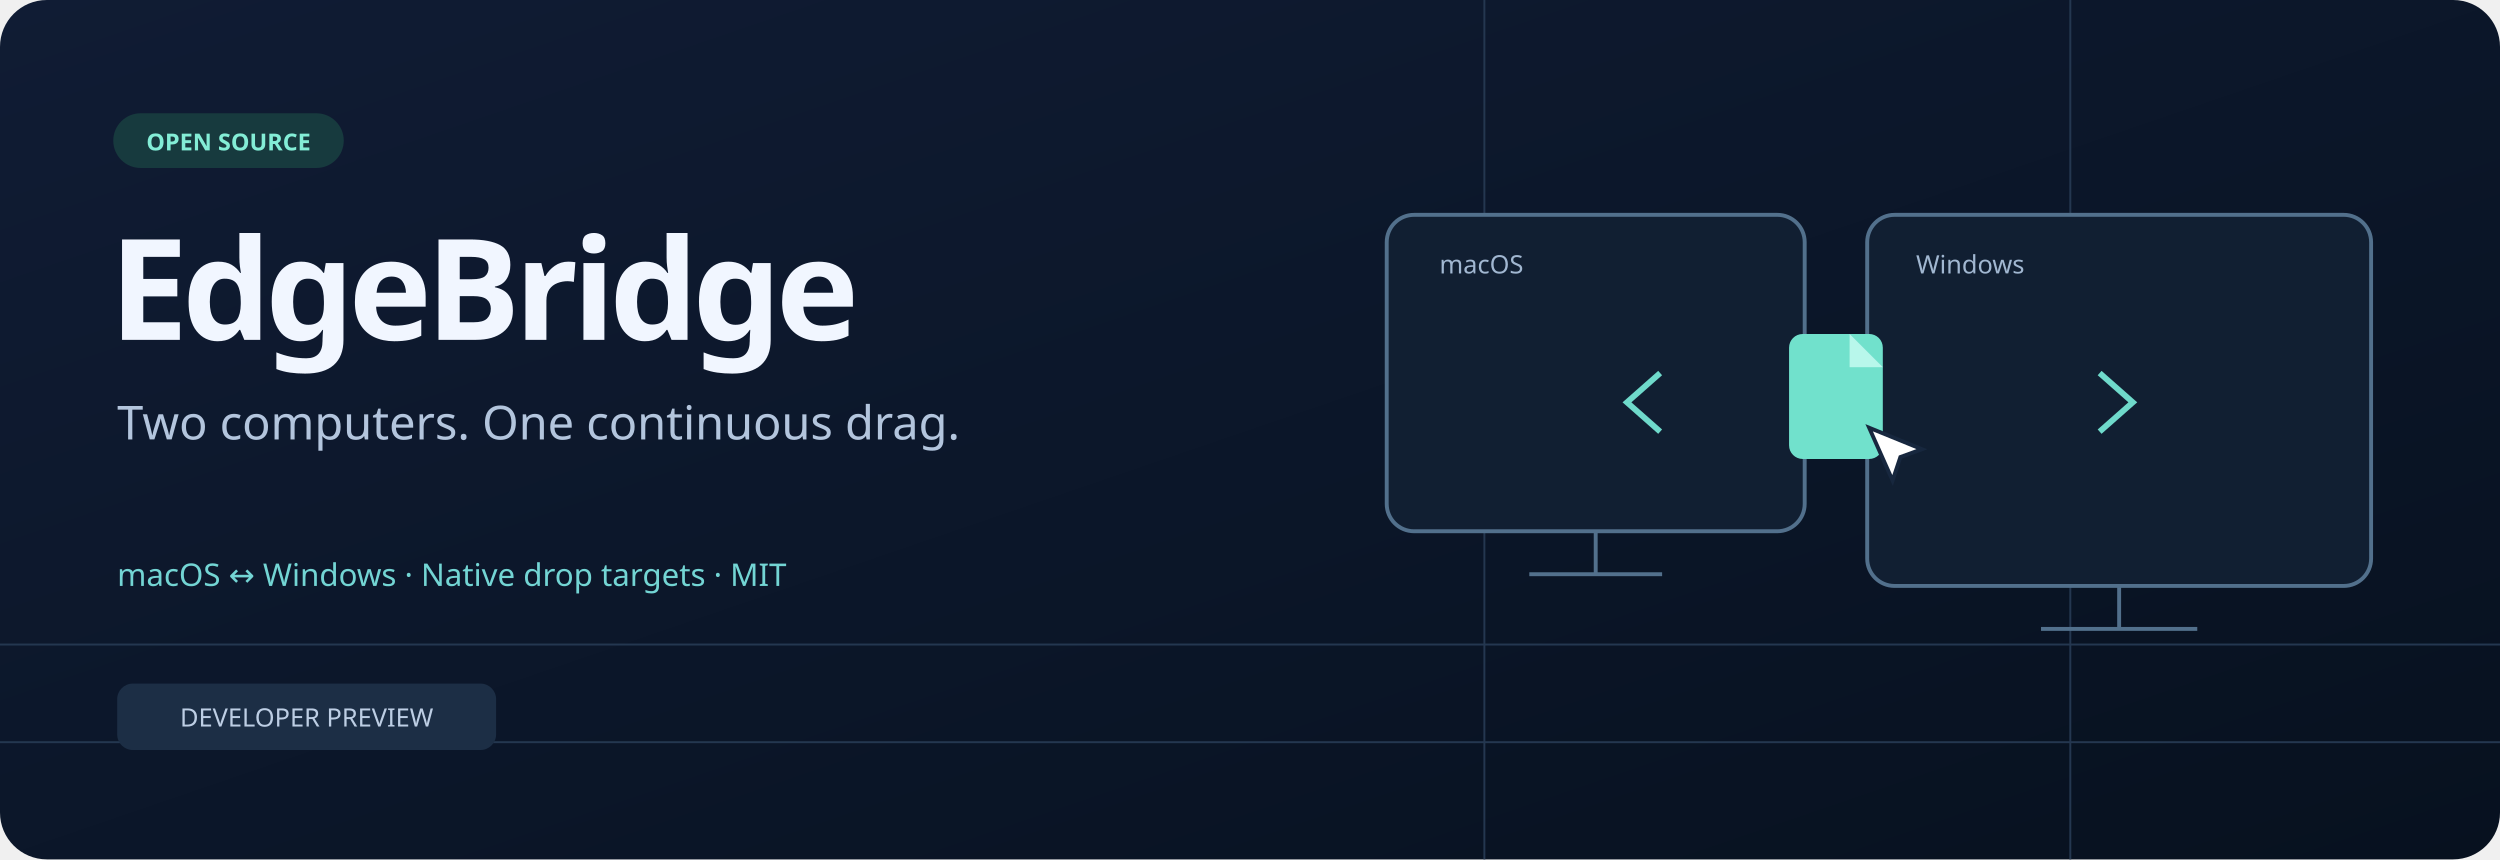
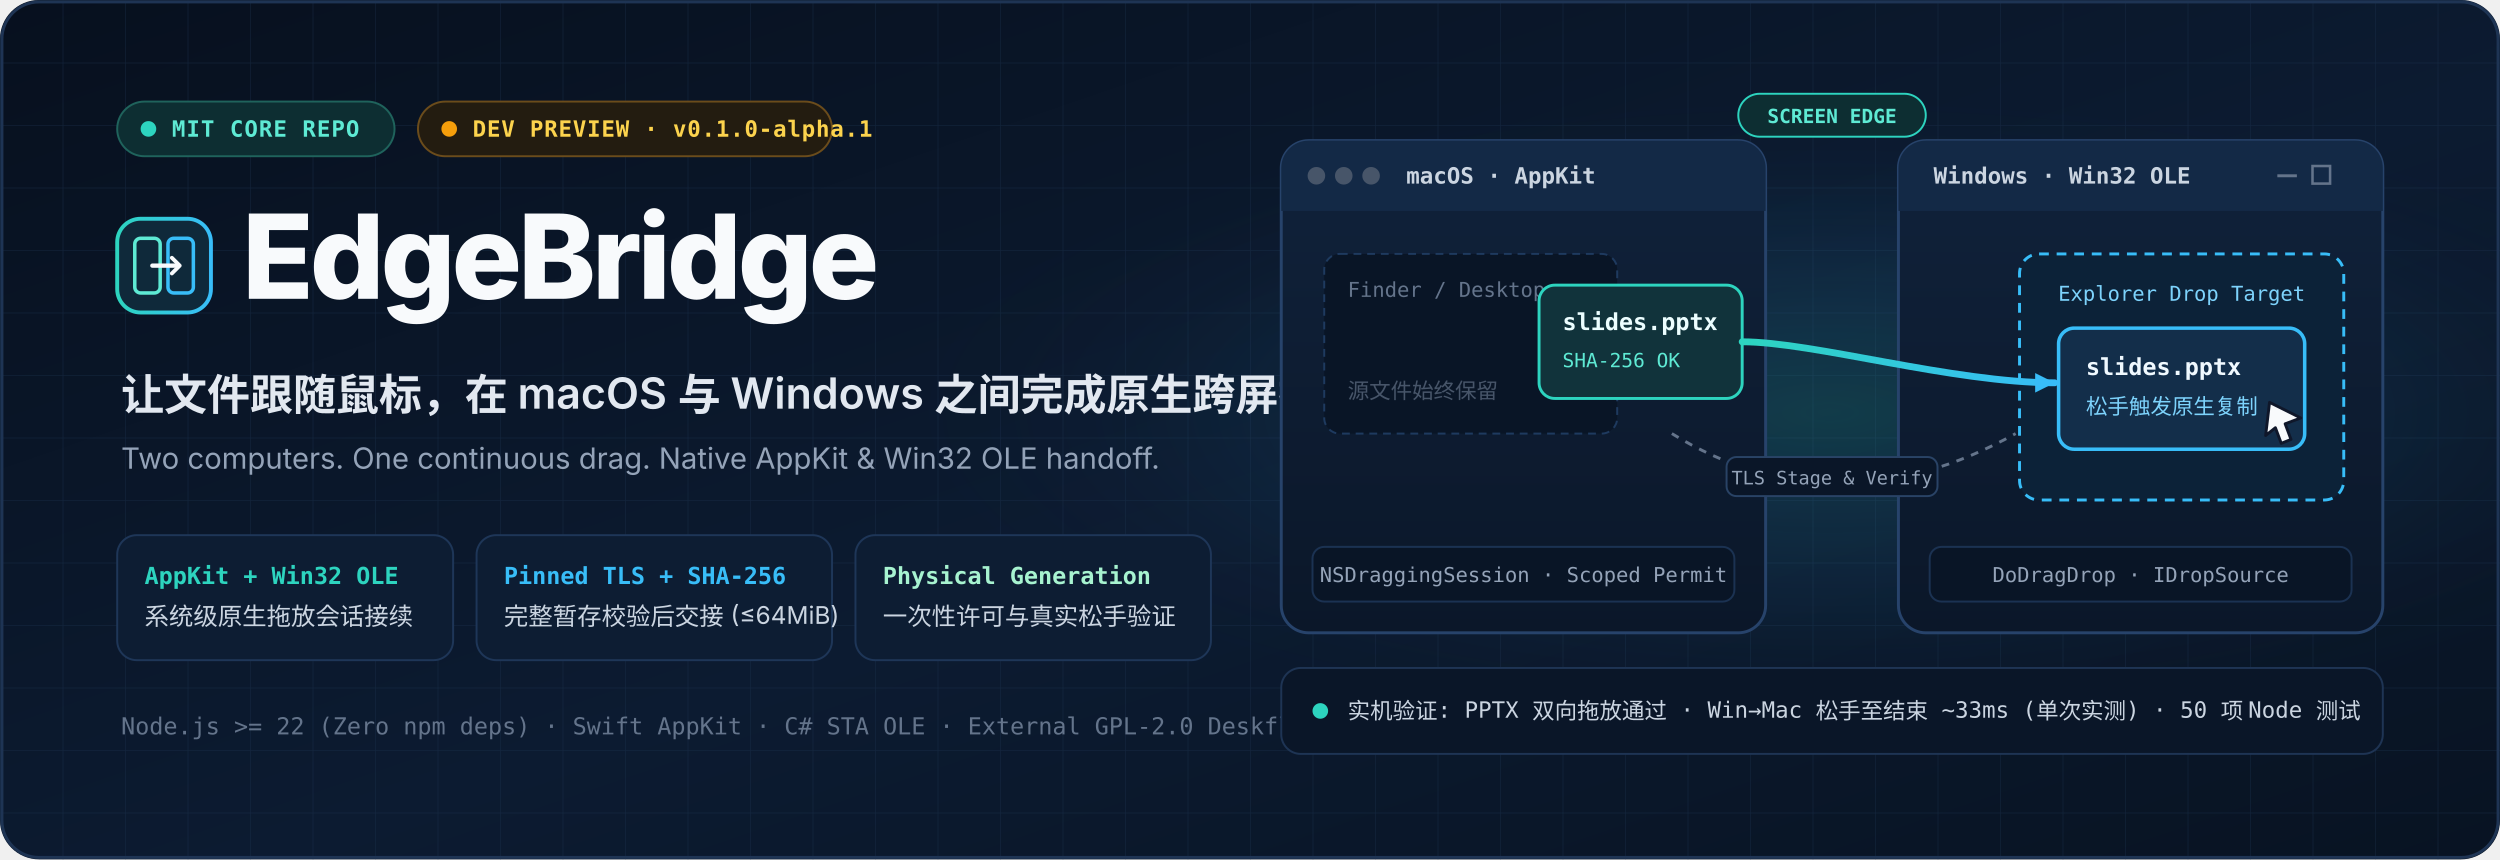
<svg xmlns="http://www.w3.org/2000/svg" width="1280" height="440" viewBox="0 0 1280 440" role="img" aria-labelledby="title desc">
  <defs>
-     <linearGradient id="bg" x2="1" y2="1">
-       <stop stop-color="#101c34" />
-       <stop offset="1" stop-color="#07111f" />
+     <linearGradient id="bg" x1="0" y1="0" x2="1" y2="1">
+       <stop offset="0%" stop-color="#07101e" />
+       <stop offset="55%" stop-color="#0c1b31" />
+       <stop offset="100%" stop-color="#081322" />
    </linearGradient>
-     <linearGradient id="accent">
-       <stop stop-color="#56e3c1" />
-       <stop offset="1" stop-color="#6ea8fe" />
+     <radialGradient id="seamGlow" cx="0.73" cy="0.48" r="0.38">
+       <stop offset="0%" stop-color="#2dd4bf" stop-opacity="0.18" />
+       <stop offset="55%" stop-color="#38bdf8" stop-opacity="0.06" />
+       <stop offset="100%" stop-color="#081322" stop-opacity="0" />
+     </radialGradient>
+     <linearGradient id="accent" x1="0" y1="0" x2="1" y2="0">
+       <stop offset="0%" stop-color="#2dd4bf" />
+       <stop offset="100%" stop-color="#38bdf8" />
    </linearGradient>
+     <linearGradient id="seamLine" x1="0" y1="0" x2="0" y2="1">
+       <stop offset="0%" stop-color="#2dd4bf" stop-opacity="0.1" />
+       <stop offset="20%" stop-color="#2dd4bf" stop-opacity="0.9" />
+       <stop offset="80%" stop-color="#38bdf8" stop-opacity="0.9" />
+       <stop offset="100%" stop-color="#38bdf8" stop-opacity="0.1" />
+     </linearGradient>
+     <linearGradient id="cardBg" x1="0" y1="0" x2="0" y2="1">
+       <stop offset="0%" stop-color="#10223b" />
+       <stop offset="100%" stop-color="#0b1729" />
+     </linearGradient>
+     <pattern id="grid" width="32" height="32" patternUnits="userSpaceOnUse">
+       <path d="M 32 0 L 0 0 0 32" fill="none" stroke="#1e3352" stroke-width="0.7" stroke-opacity="0.45" />
+     </pattern>
  </defs>
-   <rect width="1280" height="440" rx="24" fill="url(#bg)" />
-   <g fill="none" stroke="#243750" stroke-width="1">
-     <path d="M0 330H1280M0 380H1280M760 0V440M1060 0V440" />
+   <rect width="1280" height="440" rx="20" fill="url(#bg)" />
+   <rect width="1280" height="440" rx="20" fill="url(#grid)" />
+   <rect width="1280" height="440" rx="20" fill="url(#seamGlow)" />
+   <rect x="1" y="1" width="1278" height="438" rx="19" fill="none" stroke="#1e3454" stroke-width="1.5" />
+   <g transform="translate(60, 52)">
+     <rect x="0" y="0" width="142" height="28" rx="14" fill="#0d2e32" stroke="#1f635c" stroke-width="1" />
+     <circle cx="16" cy="14" r="4" fill="#2dd4bf" />
+     <text x="28" y="18" fill="#5eead4" font-family="ui-monospace, SFMono-Regular, Menlo, Consolas, monospace" font-size="11.5" font-weight="700" letter-spacing="0.5">MIT CORE REPO</text>
+     <rect x="154" y="0" width="212" height="28" rx="14" fill="#231c10" stroke="#6b4c1b" stroke-width="1" />
+     <circle cx="170" cy="14" r="4" fill="#f59e0b" />
+     <text x="182" y="18" fill="#fcd34d" font-family="ui-monospace, SFMono-Regular, Menlo, Consolas, monospace" font-size="11.5" font-weight="600" letter-spacing="0.4">DEV PREVIEW · v0.1.0-alpha.1</text>
+     <g transform="translate(0, 54)">
+       <rect x="0" y="6" width="48" height="48" rx="12" fill="#0f293a" stroke="url(#accent)" stroke-width="2" />
+       <rect x="9" y="16" width="13" height="28" rx="3" fill="none" stroke="#5eead4" stroke-width="1.8" />
+       <rect x="26" y="16" width="13" height="28" rx="3" fill="none" stroke="#38bdf8" stroke-width="1.8" />
+       <path d="M18 30 H31" stroke="#f8fafc" stroke-width="2.2" stroke-linecap="round" />
+       <path d="M28 26 L32 30 L28 34" fill="none" stroke="#f8fafc" stroke-width="2" stroke-linecap="round" stroke-linejoin="round" />
+       <text x="64" y="47" fill="#f8fafc" font-family="system-ui, -apple-system, 'Segoe UI', sans-serif" font-size="60" font-weight="800" letter-spacing="-2">EdgeBridge</text>
+     </g>
+     <text x="2" y="158" fill="#e2e8f0" font-family="system-ui, -apple-system, 'PingFang SC', 'Microsoft YaHei', sans-serif" font-size="22" font-weight="600">让文件跟随鼠标，在 macOS 与 Windows 之间完成原生跨屏拖放</text>
+     <text x="2" y="188" fill="#94a3b8" font-family="system-ui, -apple-system, 'Segoe UI', sans-serif" font-size="15">Two computers. One continuous drag. Native AppKit &amp; Win32 OLE handoff.</text>
+     <g transform="translate(0, 222)">
+       <rect x="0" y="0" width="172" height="64" rx="10" fill="#0d1d33" stroke="#1e3658" stroke-width="1" />
+       <text x="14" y="25" fill="#2dd4bf" font-family="ui-monospace, SFMono-Regular, Menlo, Consolas, monospace" font-size="12" font-weight="700">AppKit + Win32 OLE</text>
+       <text x="14" y="46" fill="#cbd5e1" font-family="system-ui, -apple-system, 'PingFang SC', 'Microsoft YaHei', sans-serif" font-size="12.5">系统级原生拖放会话接续</text>
+       <rect x="184" y="0" width="182" height="64" rx="10" fill="#0d1d33" stroke="#1e3658" stroke-width="1" />
+       <text x="198" y="25" fill="#38bdf8" font-family="ui-monospace, SFMono-Regular, Menlo, Consolas, monospace" font-size="12" font-weight="700">Pinned TLS + SHA-256</text>
+       <text x="198" y="46" fill="#cbd5e1" font-family="system-ui, -apple-system, 'PingFang SC', 'Microsoft YaHei', sans-serif" font-size="12.5">完整暂存校验后交接 (≤64MiB)</text>
+       <rect x="378" y="0" width="182" height="64" rx="10" fill="#0d1d33" stroke="#1e3658" stroke-width="1" />
+       <text x="392" y="25" fill="#a7f3d0" font-family="ui-monospace, SFMono-Regular, Menlo, Consolas, monospace" font-size="12" font-weight="700">Physical Generation</text>
+       <text x="392" y="46" fill="#cbd5e1" font-family="system-ui, -apple-system, 'PingFang SC', 'Microsoft YaHei', sans-serif" font-size="12.5">一次性许可与真实松手验证</text>
+     </g>
+     <text x="2" y="324" fill="#64748b" font-family="ui-monospace, SFMono-Regular, Menlo, Consolas, monospace" font-size="12">Node.js &gt;= 22 (Zero npm deps)  ·  Swift AppKit  ·  C# STA OLE  ·  External GPL-2.0 Deskflow Adapter</text>
  </g>
-   <rect x="58" y="58" width="118" height="28" rx="14" fill="#173a3e" />
-   <text x="117" y="77" fill="#83edd6" font-family="system-ui,sans-serif" font-size="12" font-weight="700" text-anchor="middle">OPEN SOURCE</text>
-   <text x="56" y="174" fill="#f1f6ff" font-family="system-ui,sans-serif" font-size="72" font-weight="750" letter-spacing="-3">EdgeBridge</text>
-   <text x="60" y="225" fill="#b3c5dd" font-family="system-ui,sans-serif" font-size="24">Two computers. One continuous drag.</text>
-   <text x="60" y="300" fill="#73d5d4" font-family="system-ui,sans-serif" font-size="16">macOS ↔ Windows  ·  Native drop targets  ·  MIT</text>
-   <rect x="60" y="350" width="194" height="34" rx="8" fill="#1c2e45" />
-   <text x="157" y="372" fill="#bdcee4" text-anchor="middle" font-family="system-ui,sans-serif" font-size="13">DEVELOPER PREVIEW</text>
-   <g stroke="#52708c" stroke-width="2">
-     <rect x="710" y="110" width="214" height="162" rx="14" fill="#111f32" />
-     <rect x="956" y="110" width="258" height="190" rx="14" fill="#111f32" />
-     <path d="M783 294H851M817 272V294M1045 322H1125M1085 300V322" />
+   <g transform="translate(656, 48)">
+     <rect x="0" y="24" width="248" height="252" rx="14" fill="url(#cardBg)" stroke="#27436b" stroke-width="1.5" />
+     <path d="M0 38 a14 14 0 0 1 14 -14 h220 a14 14 0 0 1 14 14 v22 h-248 z" fill="#132946" />
+     <circle cx="18" cy="42" r="4.5" fill="#475569" />
+     <circle cx="32" cy="42" r="4.5" fill="#475569" />
+     <circle cx="46" cy="42" r="4.5" fill="#475569" />
+     <text x="64" y="46" fill="#cbd5e1" font-family="ui-monospace, SFMono-Regular, Menlo, Consolas, monospace" font-size="11.5" font-weight="700">macOS · AppKit</text>
+     <rect x="22" y="82" width="150" height="92" rx="8" fill="#091526" stroke="#1e3a5f" stroke-dasharray="4 3" />
+     <text x="34" y="104" fill="#64748b" font-family="ui-monospace, SFMono-Regular, Menlo, Consolas, monospace" font-size="10.5">Finder / Desktop</text>
+     <text x="34" y="156" fill="#475569" font-family="system-ui, sans-serif" font-size="11">源文件始终保留</text>
+     <g transform="translate(132, 98)">
+       <rect x="0" y="0" width="104" height="58" rx="8" fill="#11333b" stroke="#2dd4bf" stroke-width="1.5" />
+       <text x="12" y="23" fill="#ecfeff" font-family="ui-monospace, SFMono-Regular, Menlo, Consolas, monospace" font-size="12" font-weight="700">slides.pptx</text>
+       <text x="12" y="42" fill="#5eead4" font-family="ui-monospace, SFMono-Regular, Menlo, Consolas, monospace" font-size="10">SHA-256 OK</text>
+     </g>
+     <rect x="16" y="232" width="216" height="28" rx="6" fill="#091526" stroke="#1b3252" />
+     <text x="124" y="250" text-anchor="middle" fill="#94a3b8" font-family="ui-monospace, SFMono-Regular, Menlo, Consolas, monospace" font-size="10.5">NSDraggingSession · Scoped Permit</text>
+     <rect x="316" y="24" width="248" height="252" rx="14" fill="url(#cardBg)" stroke="#27436b" stroke-width="1.5" />
+     <path d="M316 38 a14 14 0 0 1 14 -14 h220 a14 14 0 0 1 14 14 v22 h-248 z" fill="#132946" />
+     <text x="334" y="46" fill="#cbd5e1" font-family="ui-monospace, SFMono-Regular, Menlo, Consolas, monospace" font-size="11.5" font-weight="700">Windows · Win32 OLE</text>
+     <line x1="510" y1="42" x2="520" y2="42" stroke="#64748b" stroke-width="1.5" />
+     <rect x="528" y="37" width="9" height="9" fill="none" stroke="#64748b" stroke-width="1.3" />
+     <rect x="378" y="82" width="166" height="126" rx="10" fill="#0c2238" stroke="#38bdf8" stroke-width="1.5" stroke-dasharray="5 4" />
+     <text x="461" y="106" text-anchor="middle" fill="#7dd3fc" font-family="ui-monospace, SFMono-Regular, Menlo, Consolas, monospace" font-size="10.5">Explorer Drop Target</text>
+     <g transform="translate(398, 120)">
+       <rect x="0" y="0" width="126" height="62" rx="8" fill="#132e4a" stroke="#38bdf8" stroke-width="1.8" />
+       <text x="14" y="24" fill="#f0f9ff" font-family="ui-monospace, SFMono-Regular, Menlo, Consolas, monospace" font-size="12" font-weight="700">slides.pptx</text>
+       <text x="14" y="44" fill="#7dd3fc" font-family="system-ui, sans-serif" font-size="11">松手触发原生复制</text>
+       <path d="M108 38 L124 46 L116 49 L119 57 L114 59 L111 51 L106 55 Z" fill="#f8fafc" stroke="#0f172a" stroke-width="1.5" stroke-linejoin="round" />
+     </g>
+     <rect x="332" y="232" width="216" height="28" rx="6" fill="#091526" stroke="#1b3252" />
+     <text x="440" y="250" text-anchor="middle" fill="#94a3b8" font-family="ui-monospace, SFMono-Regular, Menlo, Consolas, monospace" font-size="10.5">DoDragDrop · IDropSource</text>
+     <line x1="282" y1="12" x2="282" y2="288" stroke="url(#seamLine)" stroke-width="3" />
+     <rect x="234" y="0" width="96" height="22" rx="11" fill="#0d2e32" stroke="#2dd4bf" stroke-width="1" />
+     <text x="282" y="15" text-anchor="middle" fill="#5eead4" font-family="ui-monospace, SFMono-Regular, Menlo, Consolas, monospace" font-size="10" font-weight="700">SCREEN EDGE</text>
+     <path d="M 236 127 C 272 127, 344 148, 396 148" fill="none" stroke="url(#accent)" stroke-width="3.5" stroke-linecap="round" />
+     <polygon points="396,148 386,143 386,153" fill="#38bdf8" />
+     <path d="M 200 174 C 255 208, 315 208, 376 174" fill="none" stroke="#64748b" stroke-width="1.5" stroke-dasharray="4 4" />
+     <rect x="228" y="186" width="108" height="20" rx="5" fill="#0a1628" stroke="#294366" />
+     <text x="282" y="200" text-anchor="middle" fill="#94a3b8" font-family="ui-monospace, SFMono-Regular, Menlo, Consolas, monospace" font-size="9.5">TLS Stage &amp; Verify</text>
+     <rect x="0" y="294" width="564" height="44" rx="10" fill="#0a1628" stroke="#1e3454" stroke-width="1" />
+     <circle cx="20" cy="316" r="4" fill="#2dd4bf" />
+     <text x="34" y="320" fill="#cbd5e1" font-family="ui-monospace, SFMono-Regular, Menlo, Consolas, monospace" font-size="11.5">
+       实机验证: PPTX 双向拖放通过 · Win→Mac 松手至结束 ~33ms (单次实测) · 50 项 Node 测试
+     </text>
  </g>
-   <text x="737" y="140" fill="#a1b7d1" font-family="system-ui,sans-serif" font-size="13">macOS</text>
-   <text x="981" y="140" fill="#a1b7d1" font-family="system-ui,sans-serif" font-size="13">Windows</text>
-   <path d="M832 206H1090" stroke="url(#accent)" stroke-width="5" stroke-linecap="round" stroke-dasharray="6 10" />
-   <path d="m1075 191 17 15-17 15M850 191l-17 15 17 15" fill="none" stroke="#6fdacb" stroke-width="3" />
-   <rect x="916" y="171" width="48" height="64" rx="7" fill="#71e1cc" />
-   <path d="M947 171v17h17" fill="#b8f7eb" />
-   <path d="m957 219 27 11-11 4-4 12z" fill="#fff" stroke="#17273e" stroke-width="2" />
</svg>
